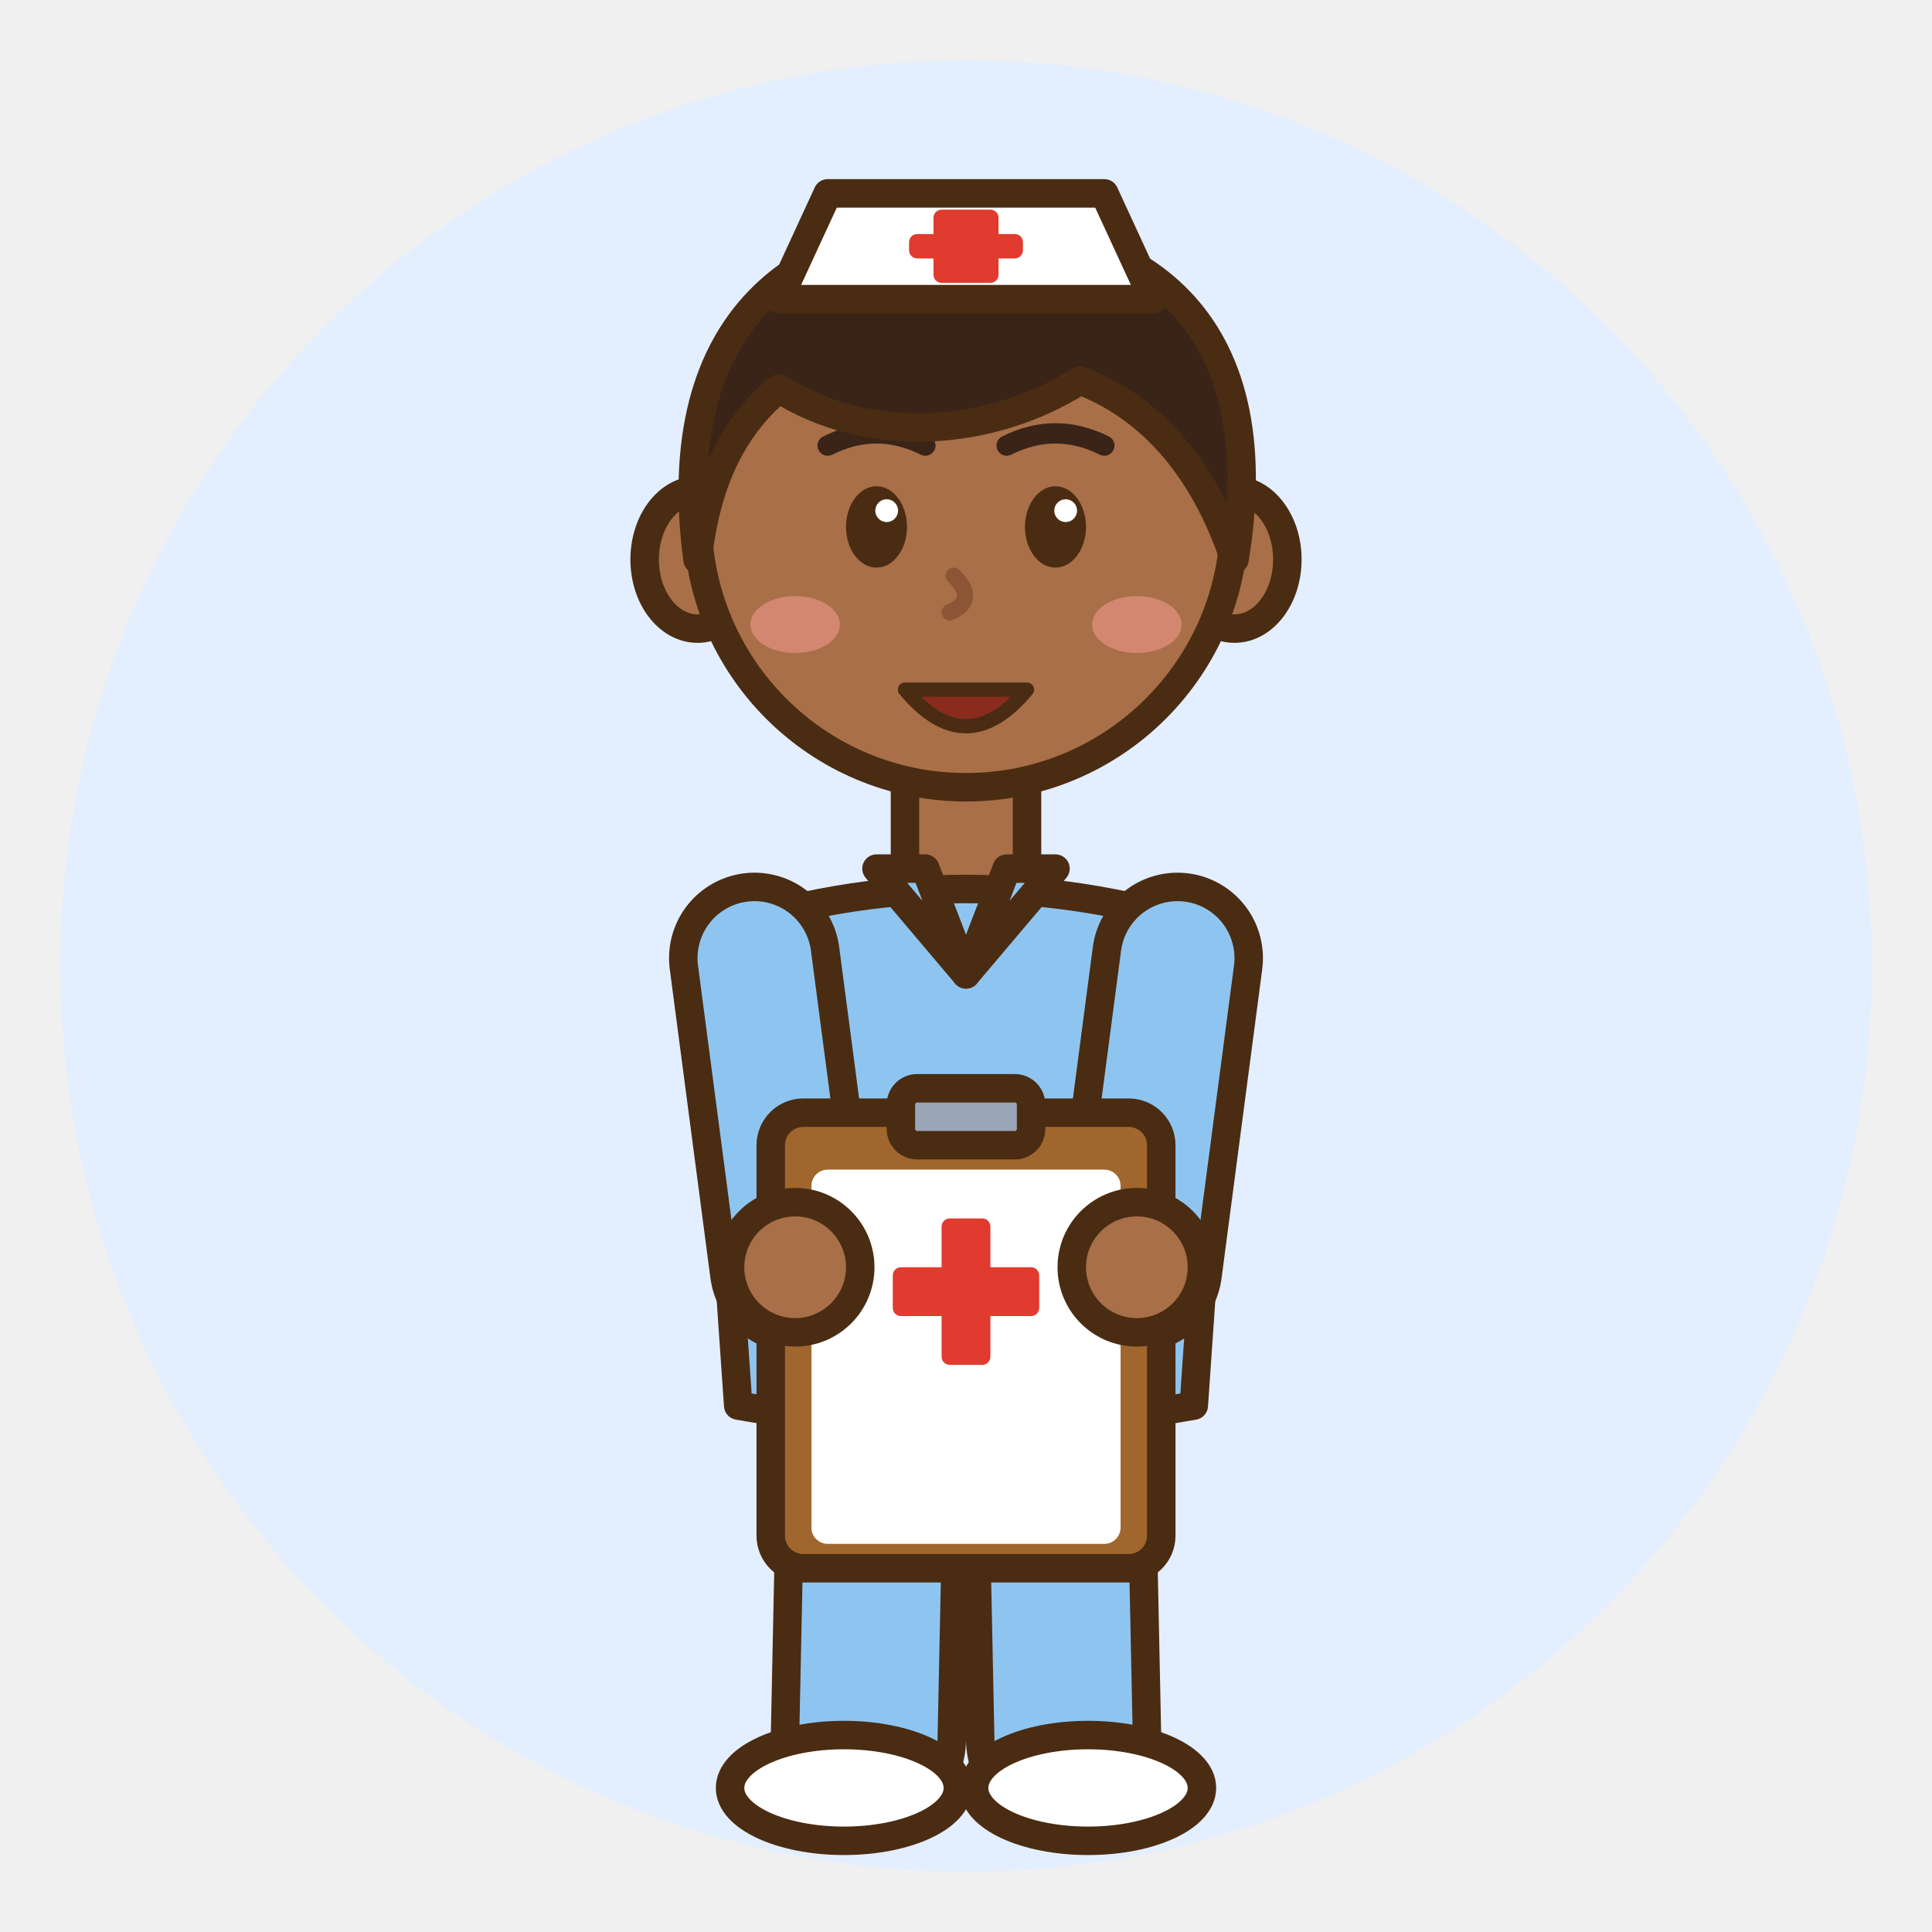
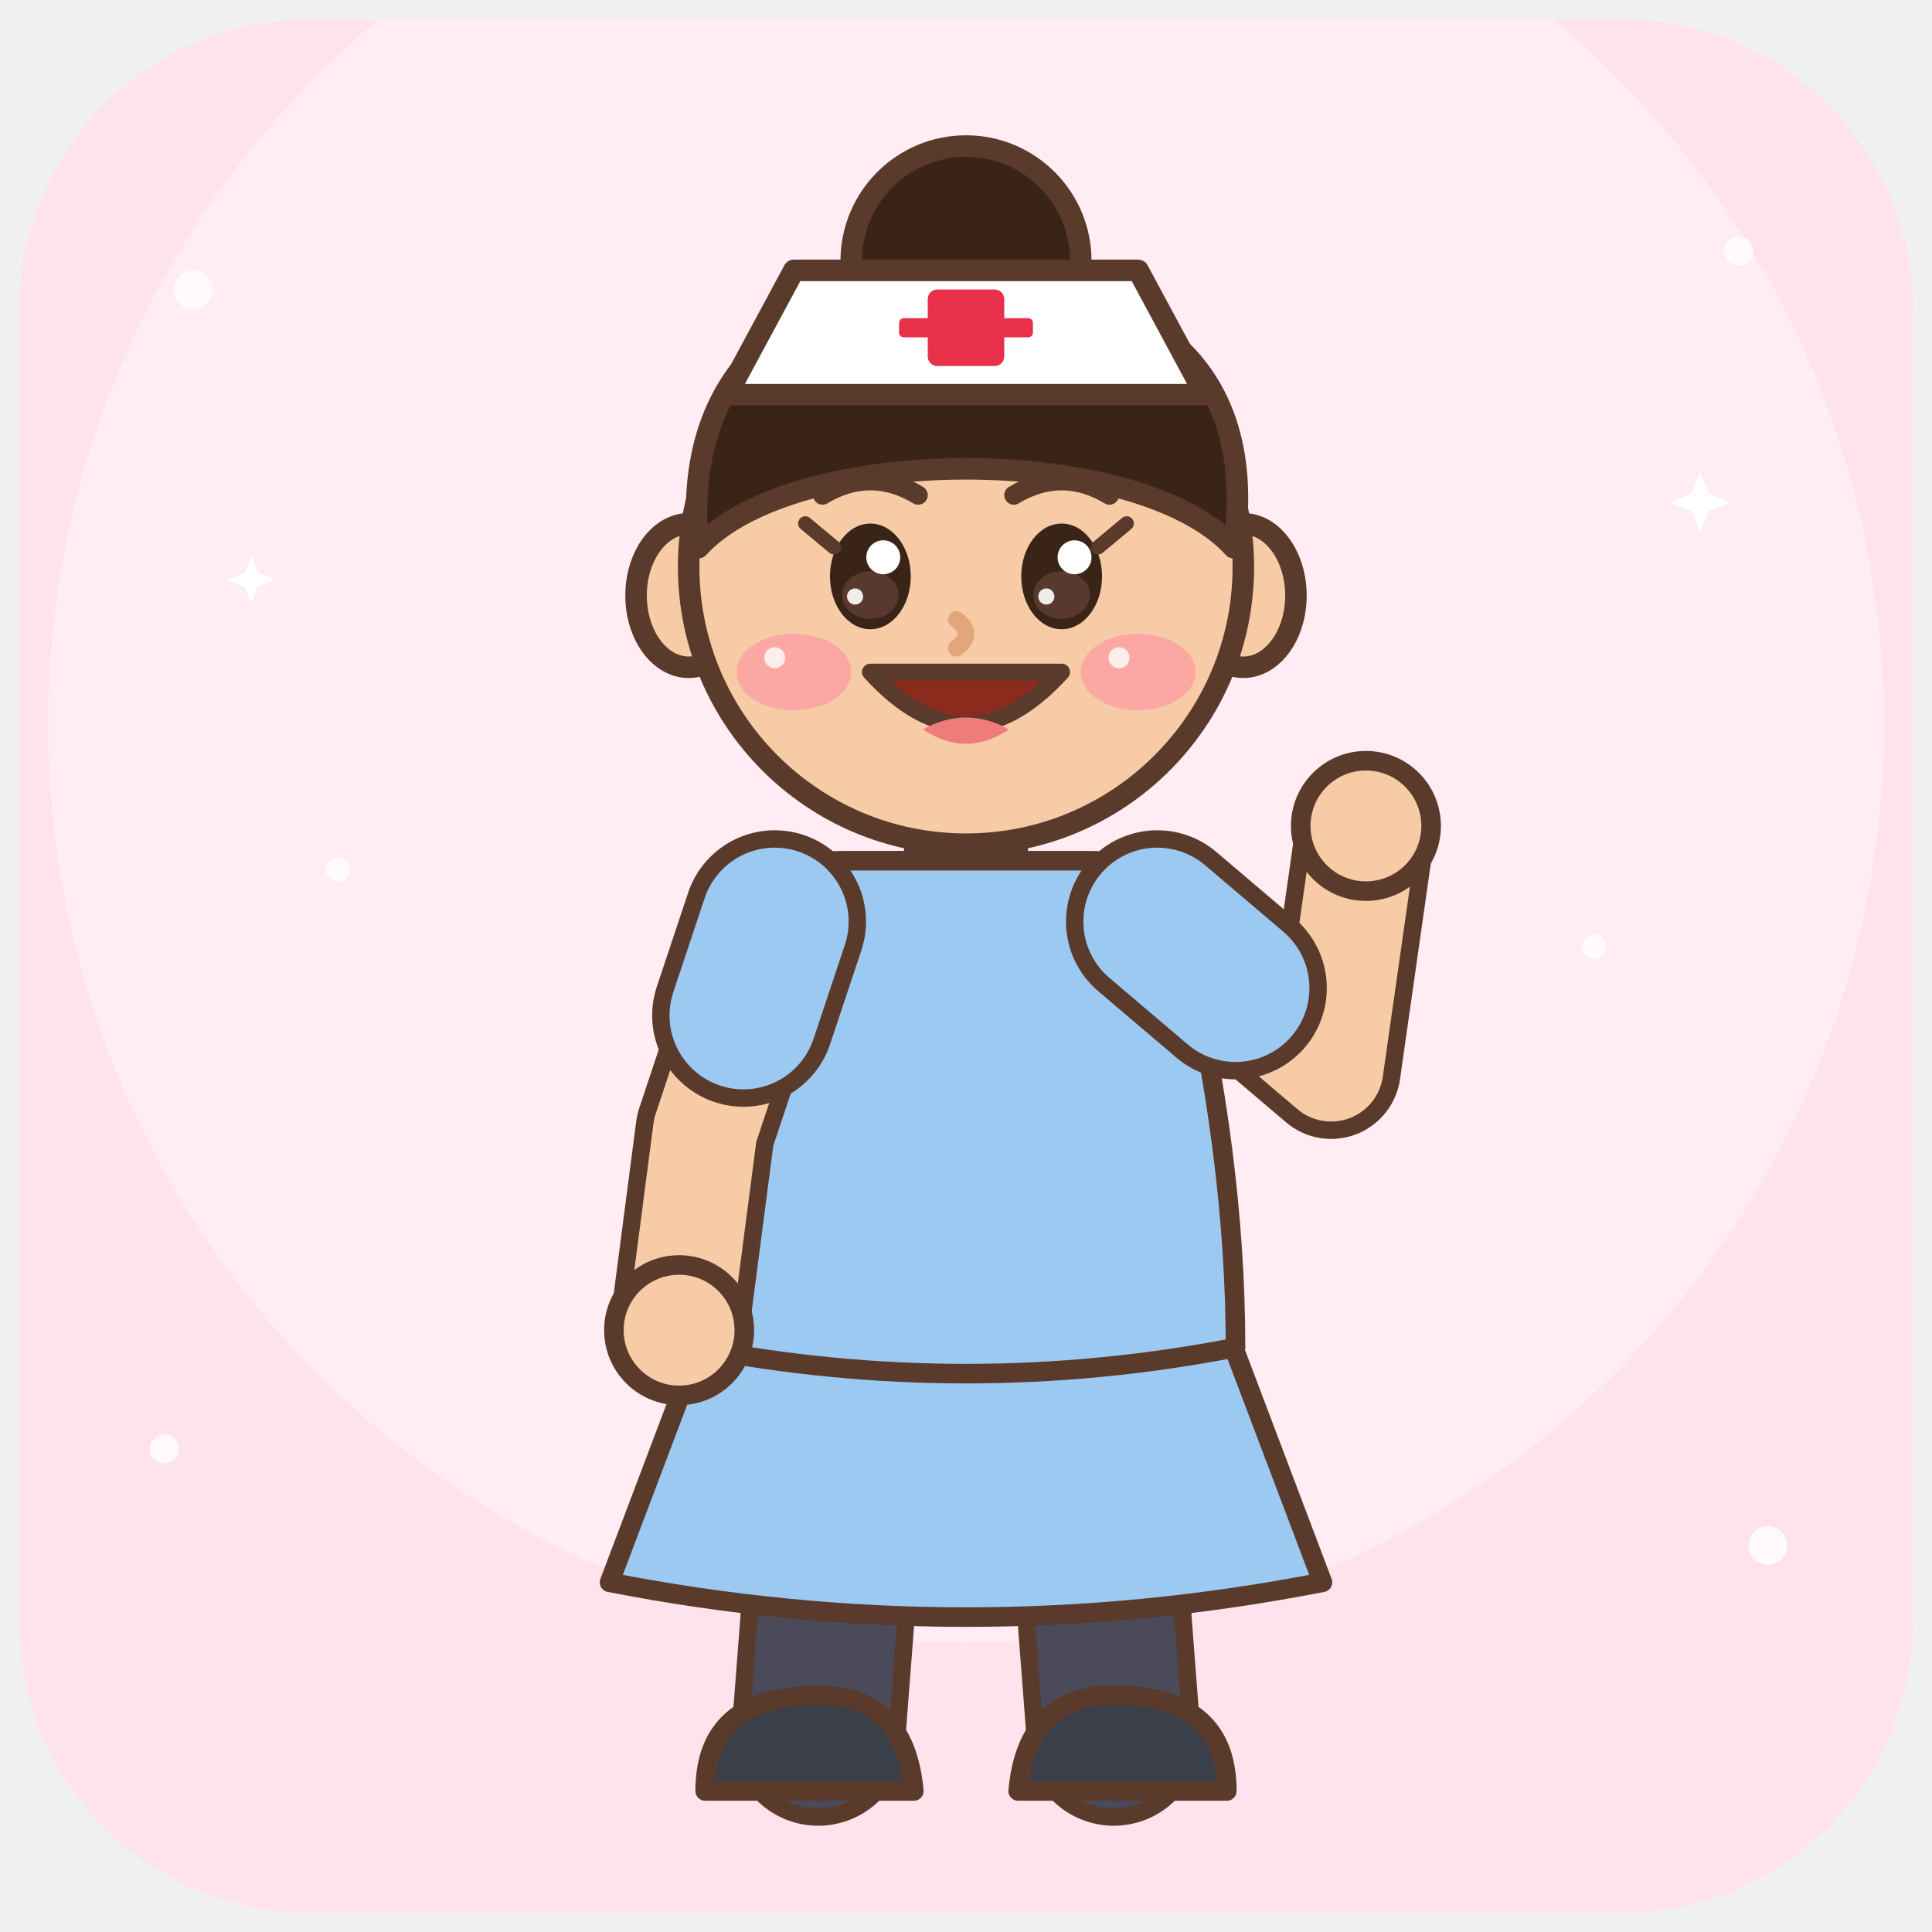
<svg xmlns="http://www.w3.org/2000/svg" viewBox="0 0 512 512">
-   <style>
-     .alive { animation: alive 3.2s ease-in-out infinite; transform-origin: 0 0; }
-     @keyframes alive { 0%,100% { transform: rotate(-1.6deg) translateY(0) } 50% { transform: rotate(1.6deg) translateY(-6px) } }
+   <style>.alive { animation: alive 3.2s ease-in-out infinite; transform-box: view-box; transform-origin: 200px 390px; }
+     @keyframes alive { 0%,100% { transform: rotate(-1.4deg) } 50% { transform: rotate(1.4deg) translateY(-4px) } }
    @media (prefers-reduced-motion: reduce) { * { animation: none !important; } }
  </style>
-   <circle cx="256" cy="256" r="240" fill="#E3EEFF" />
-   <g transform="translate(256 480)">
-     <g class="alive">
-       <g transform="translate(-256 -480)">
-         <g transform="translate(256 269) scale(1.078) translate(-256 -272)">
-           <path d="M234 354 L232 450" fill="none" stroke="#4A2C12" stroke-width="48" stroke-linecap="round" stroke-linejoin="round" />
-           <path d="M234 354 L232 450" fill="none" stroke="#8EC5F0" stroke-width="34" stroke-linecap="round" stroke-linejoin="round" />
-           <path d="M278 354 L280 450" fill="none" stroke="#4A2C12" stroke-width="48" stroke-linecap="round" stroke-linejoin="round" />
-           <path d="M278 354 L280 450" fill="none" stroke="#8EC5F0" stroke-width="34" stroke-linecap="round" stroke-linejoin="round" />
-           <ellipse cx="226" cy="462" rx="28" ry="13" fill="#fff" stroke="#4A2C12" stroke-width="7" stroke-linejoin="round" stroke-linecap="round" />
-           <ellipse cx="286" cy="462" rx="28" ry="13" fill="#fff" stroke="#4A2C12" stroke-width="7" stroke-linejoin="round" stroke-linecap="round" />
-           <rect x="241" y="202" width="30" height="46" rx="8" fill="#A86F48" stroke="#4A2C12" stroke-width="7" stroke-linejoin="round" stroke-linecap="round" />
-           <path d="M192 252 Q256 230 320 252 L312 368 Q256 378 200 368 Z" fill="#8EC5F0" stroke="#4A2C12" stroke-width="7" stroke-linejoin="round" stroke-linecap="round" />
-           <path d="M234 236 L256 262 L246 236 Z" fill="#8EC5F0" stroke="#4A2C12" stroke-width="7" stroke-linejoin="round" stroke-linecap="round" />
-           <path d="M278 236 L256 262 L266 236 Z" fill="#8EC5F0" stroke="#4A2C12" stroke-width="7" stroke-linejoin="round" stroke-linecap="round" />
-           <path d="M204 258 L214 334" fill="none" stroke="#4A2C12" stroke-width="42" stroke-linecap="round" stroke-linejoin="round" />
-           <path d="M204 258 L214 334" fill="none" stroke="#8EC5F0" stroke-width="28" stroke-linecap="round" stroke-linejoin="round" />
-           <path d="M308 258 L298 334" fill="none" stroke="#4A2C12" stroke-width="42" stroke-linecap="round" stroke-linejoin="round" />
-           <path d="M308 258 L298 334" fill="none" stroke="#8EC5F0" stroke-width="28" stroke-linecap="round" stroke-linejoin="round" />
-           <rect x="208" y="296" width="96" height="112" rx="8" fill="#A0662E" stroke="#4A2C12" stroke-width="7" stroke-linejoin="round" stroke-linecap="round" />
-           <rect x="218" y="310" width="76" height="92" rx="4" fill="#fff" />
-           <rect x="250" y="322" width="12" height="36" rx="2" fill="#E03B2E" />
-           <rect x="238" y="334" width="36" height="12" rx="2" fill="#E03B2E" />
-           <rect x="240" y="290" width="32" height="14" rx="4" fill="#9AA6B8" stroke="#4A2C12" stroke-width="7" stroke-linejoin="round" stroke-linecap="round" />
-           <circle cx="214" cy="334" r="16" fill="#A86F48" stroke="#4A2C12" stroke-width="7" stroke-linejoin="round" stroke-linecap="round" />
-           <circle cx="298" cy="334" r="16" fill="#A86F48" stroke="#4A2C12" stroke-width="7" stroke-linejoin="round" stroke-linecap="round" />
-           <g transform="translate(256 150) scale(1.000) translate(-256 -150)">
-             <ellipse cx="190" cy="160" rx="13" ry="17" fill="#A86F48" stroke="#4A2C12" stroke-width="7" stroke-linejoin="round" stroke-linecap="round" />
-             <ellipse cx="322" cy="160" rx="13" ry="17" fill="#A86F48" stroke="#4A2C12" stroke-width="7" stroke-linejoin="round" stroke-linecap="round" />
-             <circle cx="256" cy="150" r="66" fill="#A86F48" stroke="#4A2C12" stroke-width="7" stroke-linejoin="round" stroke-linecap="round" />
-             <ellipse cx="234" cy="152" rx="7.5" ry="10" fill="#4A2C12" />
-             <ellipse cx="278" cy="152" rx="7.5" ry="10" fill="#4A2C12" />
-             <circle cx="236.5" cy="148" r="2.8" fill="#fff" />
-             <circle cx="280.5" cy="148" r="2.8" fill="#fff" />
-             <path d="M222 132 q12 -6 24 0" fill="none" stroke="#3A2418" stroke-width="5" stroke-linecap="round" stroke-linejoin="round" />
-             <path d="M266 132 q12 -6 24 0" fill="none" stroke="#3A2418" stroke-width="5" stroke-linecap="round" stroke-linejoin="round" />
-             <ellipse cx="214" cy="176" rx="11" ry="7" fill="#F59A92" opacity="0.55" />
-             <ellipse cx="298" cy="176" rx="11" ry="7" fill="#F59A92" opacity="0.55" />
-             <path d="M253 164 q6 6 -1 9" fill="none" stroke="#8C5636" stroke-width="4" stroke-linecap="round" stroke-linejoin="round" />
-             <path d="M241 192 Q256 210 271 192 Z" fill="#8A2B1E" />
-             <path d="M241 192 Q256 210 271 192 Z" fill="none" stroke="#4A2C12" stroke-width="3.5" stroke-linecap="round" stroke-linejoin="round" />
-             <path d="M190 160 C182 100 216 78 256 78 C298 78 332 100 322 160 C314 136 300 122 284 116 C262 130 232 132 210 118 C198 128 192 142 190 160 Z" fill="#3A2418" stroke="#4A2C12" stroke-width="7" stroke-linejoin="round" stroke-linecap="round" />
-             <path d="M210 96 L222 70 L290 70 L302 96 Z" fill="#fff" stroke="#4A2C12" stroke-width="7" stroke-linejoin="round" stroke-linecap="round" />
-             <rect x="248" y="74" width="16" height="18" rx="2" fill="#E03B2E" />
-             <rect x="242" y="80" width="28" height="6" rx="2" fill="#E03B2E" />
+   <defs>
+     <clipPath id="tile">
+       <rect x="4" y="4" width="392" height="392" rx="60" />
+     </clipPath>
+   </defs>
+   <g transform="scale(1.28)">
+     <g clip-path="url(#tile)">
+       <rect x="4" y="4" width="392" height="392" rx="60" fill="#FFE3EC" />
+       <circle cx="200" cy="150" r="190" fill="#fff" opacity="0.35" />
+       <circle cx="40" cy="60" r="4" fill="#fff" opacity="0.8" />
+       <circle cx="360" cy="52" r="3" fill="#fff" opacity="0.8" />
+       <circle cx="34" cy="300" r="3" fill="#fff" opacity="0.8" />
+       <circle cx="366" cy="320" r="4" fill="#fff" opacity="0.8" />
+       <circle cx="70" cy="180" r="2.5" fill="#fff" opacity="0.8" />
+       <circle cx="330" cy="196" r="2.5" fill="#fff" opacity="0.8" />
+       <path d="M352 97.7 L353.8 102.2 L358.3 104 L353.8 105.8 L352 110.3 L350.2 105.8 L345.7 104 L350.2 102.2 Z" fill="#fff" />
+       <path d="M52 115.1 L53.4 118.6 L56.9 120 L53.4 121.4 L52 124.9 L50.6 121.4 L47.1 120 L50.6 118.6 Z" fill="#fff" />
+       <g class="alive">
+         <g transform="translate(20 18) scale(0.9)">
+           <g transform="translate(0 0)">
+             <path d="M170 320 L168 354 L166 380" fill="none" stroke="#5A3B2B" stroke-width="40" stroke-linejoin="round" stroke-linecap="round" />
+             <path d="M170 320 L168 354 L166 380" fill="none" stroke="#4A4A5A" stroke-width="32" stroke-linejoin="round" stroke-linecap="round" />
+             <path d="M230 320 L232 354 L234 380" fill="none" stroke="#5A3B2B" stroke-width="40" stroke-linejoin="round" stroke-linecap="round" />
+             <path d="M230 320 L232 354 L234 380" fill="none" stroke="#4A4A5A" stroke-width="32" stroke-linejoin="round" stroke-linecap="round" />
+             <path d="M140 392 Q140 370 166 370 Q186 370 188 392 Z" fill="#3B3F4A" stroke="#5A3B2B" stroke-width="4.5" stroke-linejoin="round" stroke-linecap="round" />
+             <path d="M212 392 Q214 370 234 370 Q260 370 260 392 Z" fill="#3B3F4A" stroke="#5A3B2B" stroke-width="4.5" stroke-linejoin="round" stroke-linecap="round" />
+             <path d="M146 270 L254 270 L282 344 Q200 360 118 344 Z" fill="#9CC9F2" stroke="#5A3B2B" stroke-width="4.5" stroke-linejoin="round" stroke-linecap="round" />
+             <rect x="188" y="160" width="24" height="30" rx="0" fill="#F6CBA5" />
+             <path d="M188 160 V190 M212 160 V190" fill="none" stroke="#5A3B2B" stroke-width="4.5" stroke-linejoin="round" stroke-linecap="round" />
+             <path d="M150 196 Q150 178 172 178 L228 178 Q250 178 250 196 Q262 246 262 290 Q200 302 138 290 Q138 246 150 196 Z" fill="#9CC9F2" stroke="#5A3B2B" stroke-width="4.5" stroke-linejoin="round" stroke-linecap="round" />
+             <g class="arm-l">
+               <path d="M156 192 L140 240 L134 286" fill="none" stroke="#5A3B2B" stroke-width="32" stroke-linejoin="round" stroke-linecap="round" />
+               <path d="M156 192 L140 240 L134 286" fill="none" stroke="#F6CBA5" stroke-width="24" stroke-linejoin="round" stroke-linecap="round" />
+               <path d="M156 192 L148.8 213.6" fill="none" stroke="#5A3B2B" stroke-width="42" stroke-linejoin="round" stroke-linecap="round" />
+               <path d="M156 192 L148.8 213.6" fill="none" stroke="#9CC9F2" stroke-width="34" stroke-linejoin="round" stroke-linecap="round" />
+               <circle cx="134" cy="286" r="15" fill="#F6CBA5" stroke="#5A3B2B" stroke-width="4.5" stroke-linejoin="round" stroke-linecap="round" />
+             </g>
+             <g class="arm-r">
+               <path d="M244 192 L284 226 L292 170" fill="none" stroke="#5A3B2B" stroke-width="32" stroke-linejoin="round" stroke-linecap="round" />
+               <path d="M244 192 L284 226 L292 170" fill="none" stroke="#F6CBA5" stroke-width="24" stroke-linejoin="round" stroke-linecap="round" />
+               <path d="M244 192 L262 207.3" fill="none" stroke="#5A3B2B" stroke-width="42" stroke-linejoin="round" stroke-linecap="round" />
+               <path d="M244 192 L262 207.3" fill="none" stroke="#9CC9F2" stroke-width="34" stroke-linejoin="round" stroke-linecap="round" />
+               <circle cx="292" cy="170" r="15" fill="#F6CBA5" stroke="#5A3B2B" stroke-width="4.5" stroke-linejoin="round" stroke-linecap="round" />
+             </g>
+             <g class="head" transform="translate(0 0) rotate(0 200 170)">
+               <g transform="translate(200 172) scale(1.1) translate(-200 -172)">
+                 <ellipse cx="142" cy="122" rx="11" ry="15" fill="#F6CBA5" stroke="#5A3B2B" stroke-width="4.5" stroke-linejoin="round" stroke-linecap="round" />
+                 <ellipse cx="258" cy="122" rx="11" ry="15" fill="#F6CBA5" stroke="#5A3B2B" stroke-width="4.5" stroke-linejoin="round" stroke-linecap="round" />
+                 <circle cx="200" cy="116" r="58" fill="#F6CBA5" stroke="#5A3B2B" stroke-width="4.5" stroke-linejoin="round" stroke-linecap="round" />
+                 <ellipse cx="164" cy="138" rx="12" ry="8" fill="#FF8FA3" opacity="0.6" class="blush" />
+                 <ellipse cx="236" cy="138" rx="12" ry="8" fill="#FF8FA3" opacity="0.6" class="blush" />
+                 <circle cx="160" cy="135" r="2.2" fill="#fff" opacity="0.8" />
+                 <circle cx="232" cy="135" r="2.2" fill="#fff" opacity="0.8" />
+                 <path d="M198 127 q4 3 0 6" fill="none" stroke="#E2A57C" stroke-width="3.5" stroke-linejoin="round" stroke-linecap="round" />
+                 <path d="M170 101 q10 -6 20 0" fill="none" stroke="#5A3B2B" stroke-width="4" stroke-linejoin="round" stroke-linecap="round" />
+                 <path d="M210 101 q10 -6 20 0" fill="none" stroke="#5A3B2B" stroke-width="4" stroke-linejoin="round" stroke-linecap="round" />
+                 <ellipse cx="180" cy="118" rx="8.45" ry="11.05" fill="#3A2418" />
+                 <ellipse cx="180" cy="121.9" rx="5.915" ry="4.973" fill="#6B4A3A" opacity="0.6" />
+                 <circle cx="182.7" cy="114" r="3.549" fill="#fff" />
+                 <circle cx="176.8" cy="122.2" r="1.69" fill="#fff" opacity="0.9" />
+                 <path d="M172.395 111.922 l-6 -5" fill="none" stroke="#5A3B2B" stroke-width="3" stroke-linejoin="round" stroke-linecap="round" />
+                 <ellipse cx="220" cy="118" rx="8.45" ry="11.05" fill="#3A2418" />
+                 <ellipse cx="220" cy="121.9" rx="5.915" ry="4.973" fill="#6B4A3A" opacity="0.6" />
+                 <circle cx="222.7" cy="114" r="3.549" fill="#fff" />
+                 <circle cx="216.8" cy="122.2" r="1.69" fill="#fff" opacity="0.9" />
+                 <path d="M227.605 111.922 l6 -5" fill="none" stroke="#5A3B2B" stroke-width="3" stroke-linejoin="round" stroke-linecap="round" />
+                 <path d="M180 138 Q200 160 220 138 Z" fill="#8A2B1E" stroke="#5A3B2B" stroke-width="3.5" stroke-linejoin="round" stroke-linecap="round" />
+                 <path d="M191 150 Q200 145 209 150 Q200 156 191 150 Z" fill="#F07B7B" />
+                 <circle cx="200" cy="52" r="24" fill="#3A2418" stroke="#5A3B2B" stroke-width="4.5" stroke-linejoin="round" stroke-linecap="round" />
+                 <path d="M144 112 C140 70 170 56 200 56 C232 56 262 70 256 112 C236 90 164 90 144 112 Z" fill="#3A2418" stroke="#5A3B2B" stroke-width="4.5" stroke-linejoin="round" stroke-linecap="round" />
+                 <path d="M150 80 L164 54 H236 L250 80 Z" fill="#fff" stroke="#5A3B2B" stroke-width="4.5" stroke-linejoin="round" stroke-linecap="round" />
+                 <rect x="192" y="58" width="16" height="16" rx="2" fill="#E8304A" />
+                 <rect x="186" y="64" width="28" height="4" rx="1" fill="#E8304A" />
+               </g>
+             </g>
          </g>
        </g>
      </g>
    </g>
  </g>
</svg>
